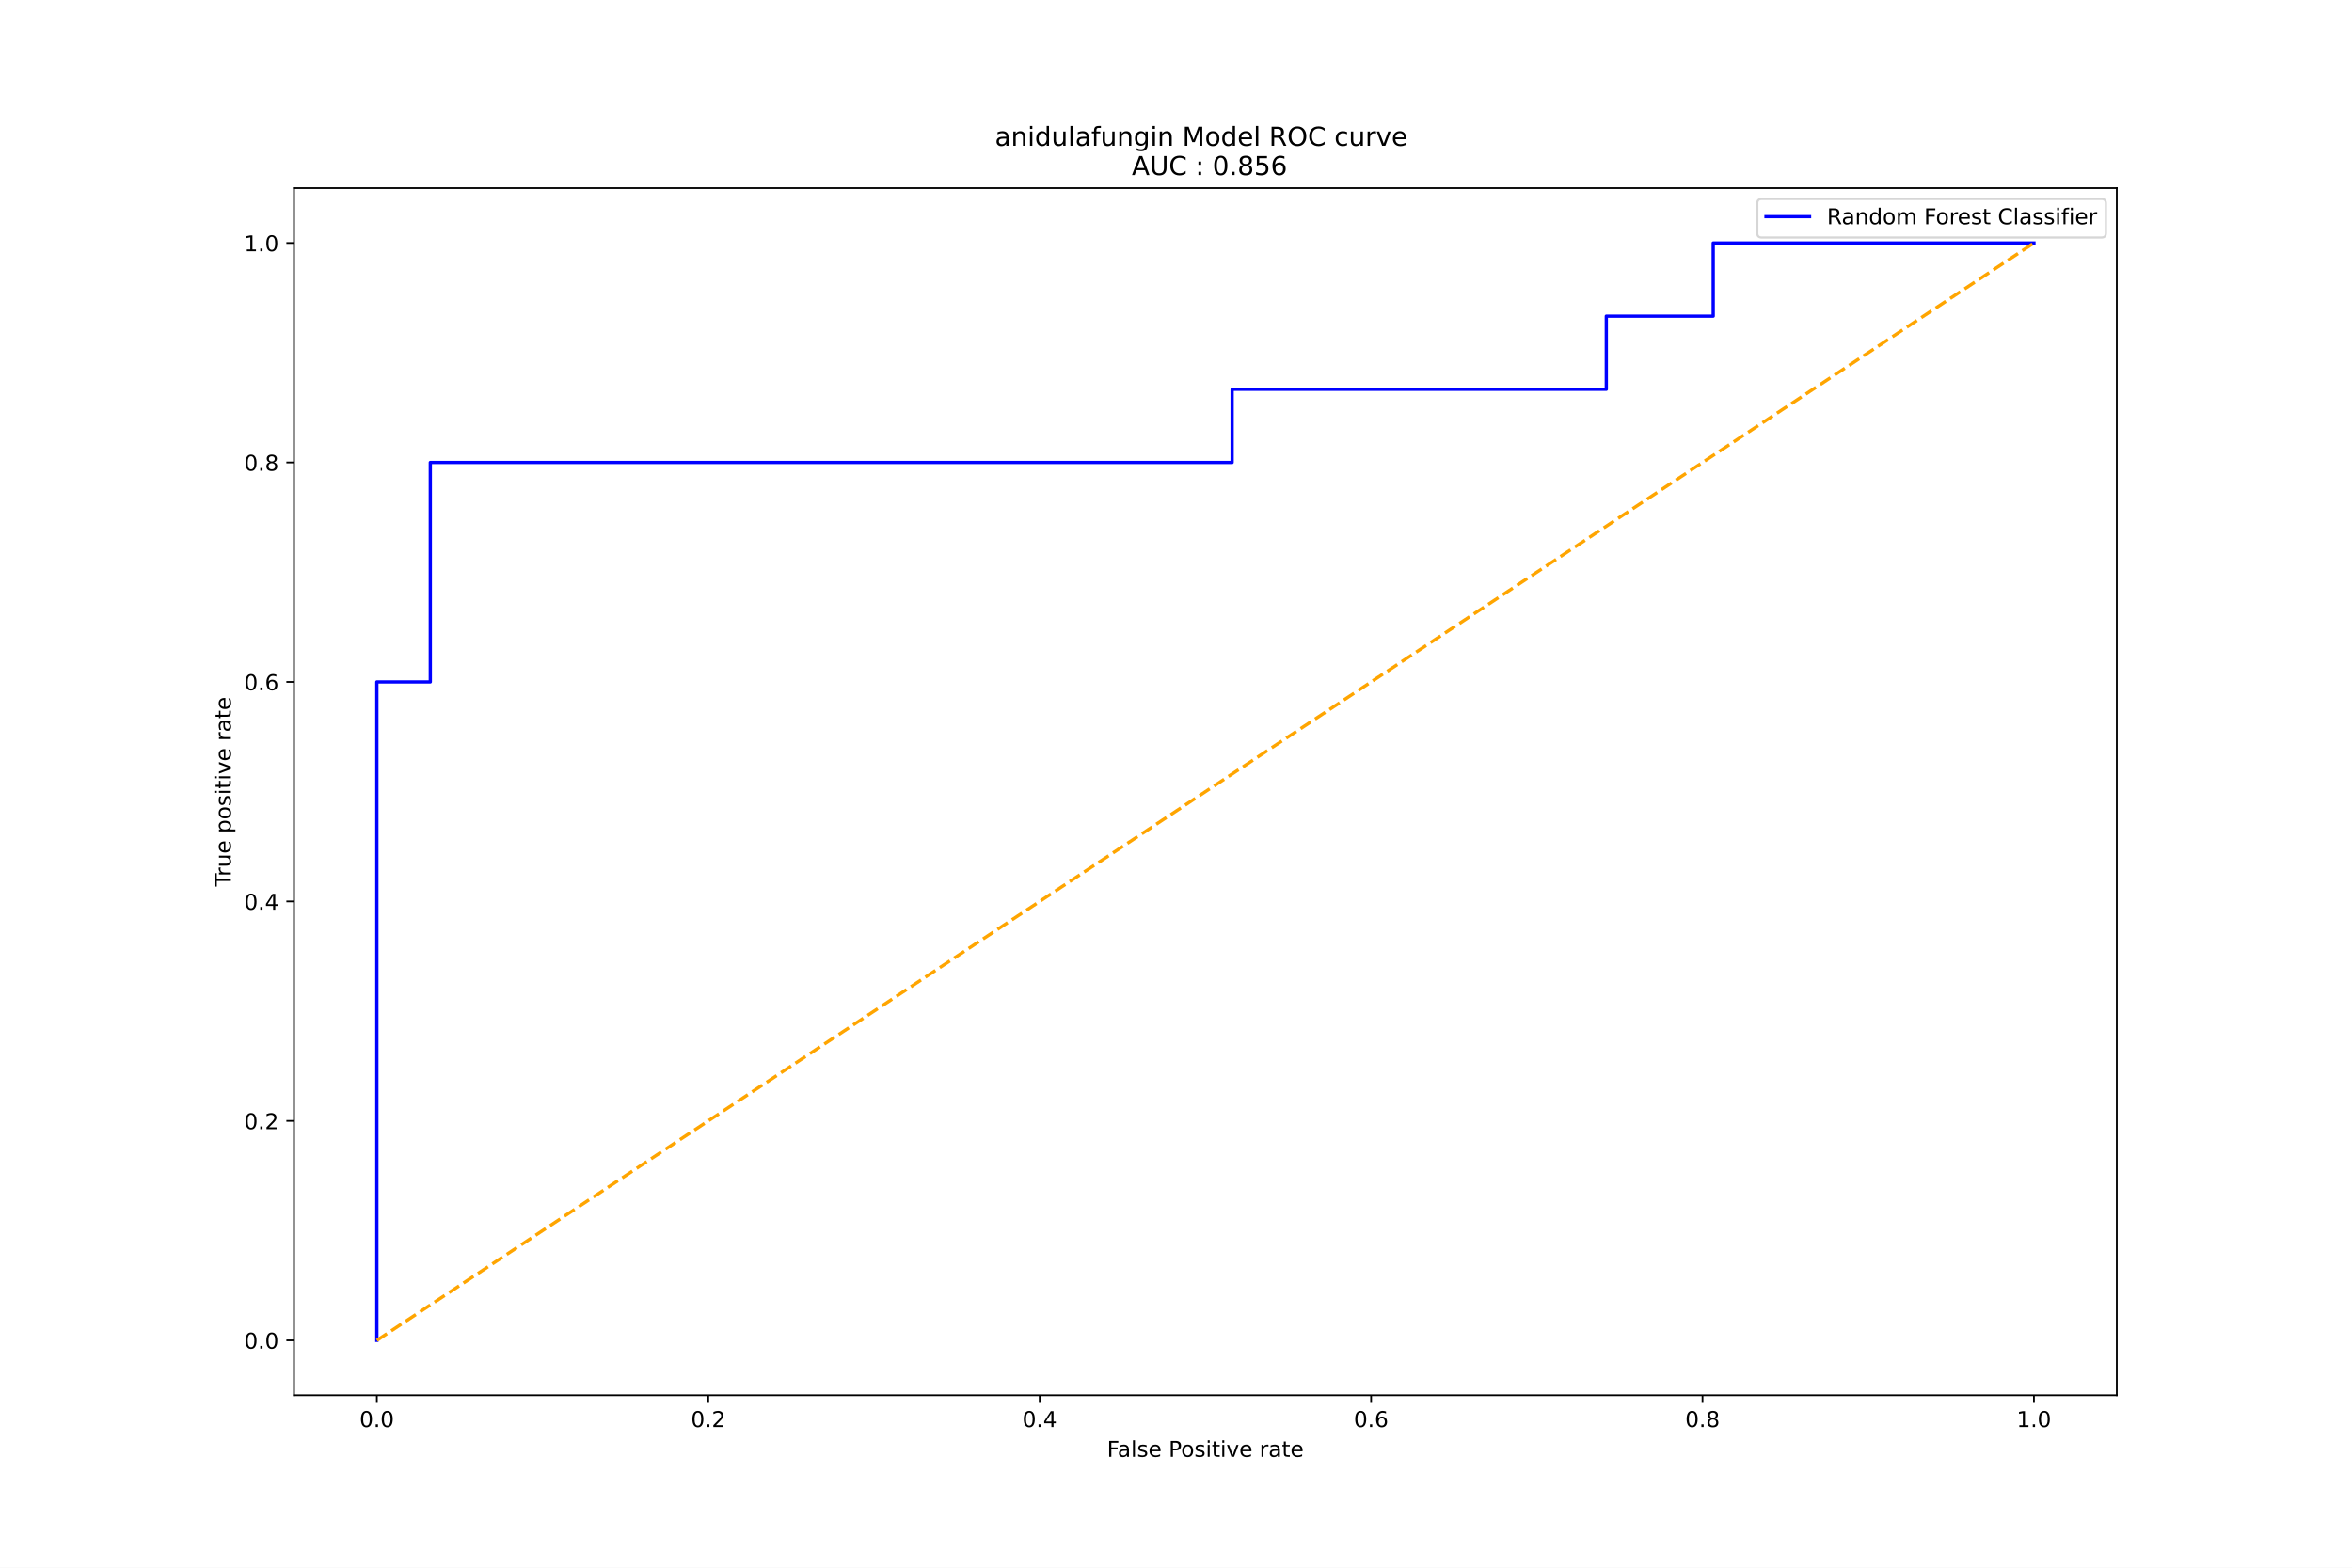
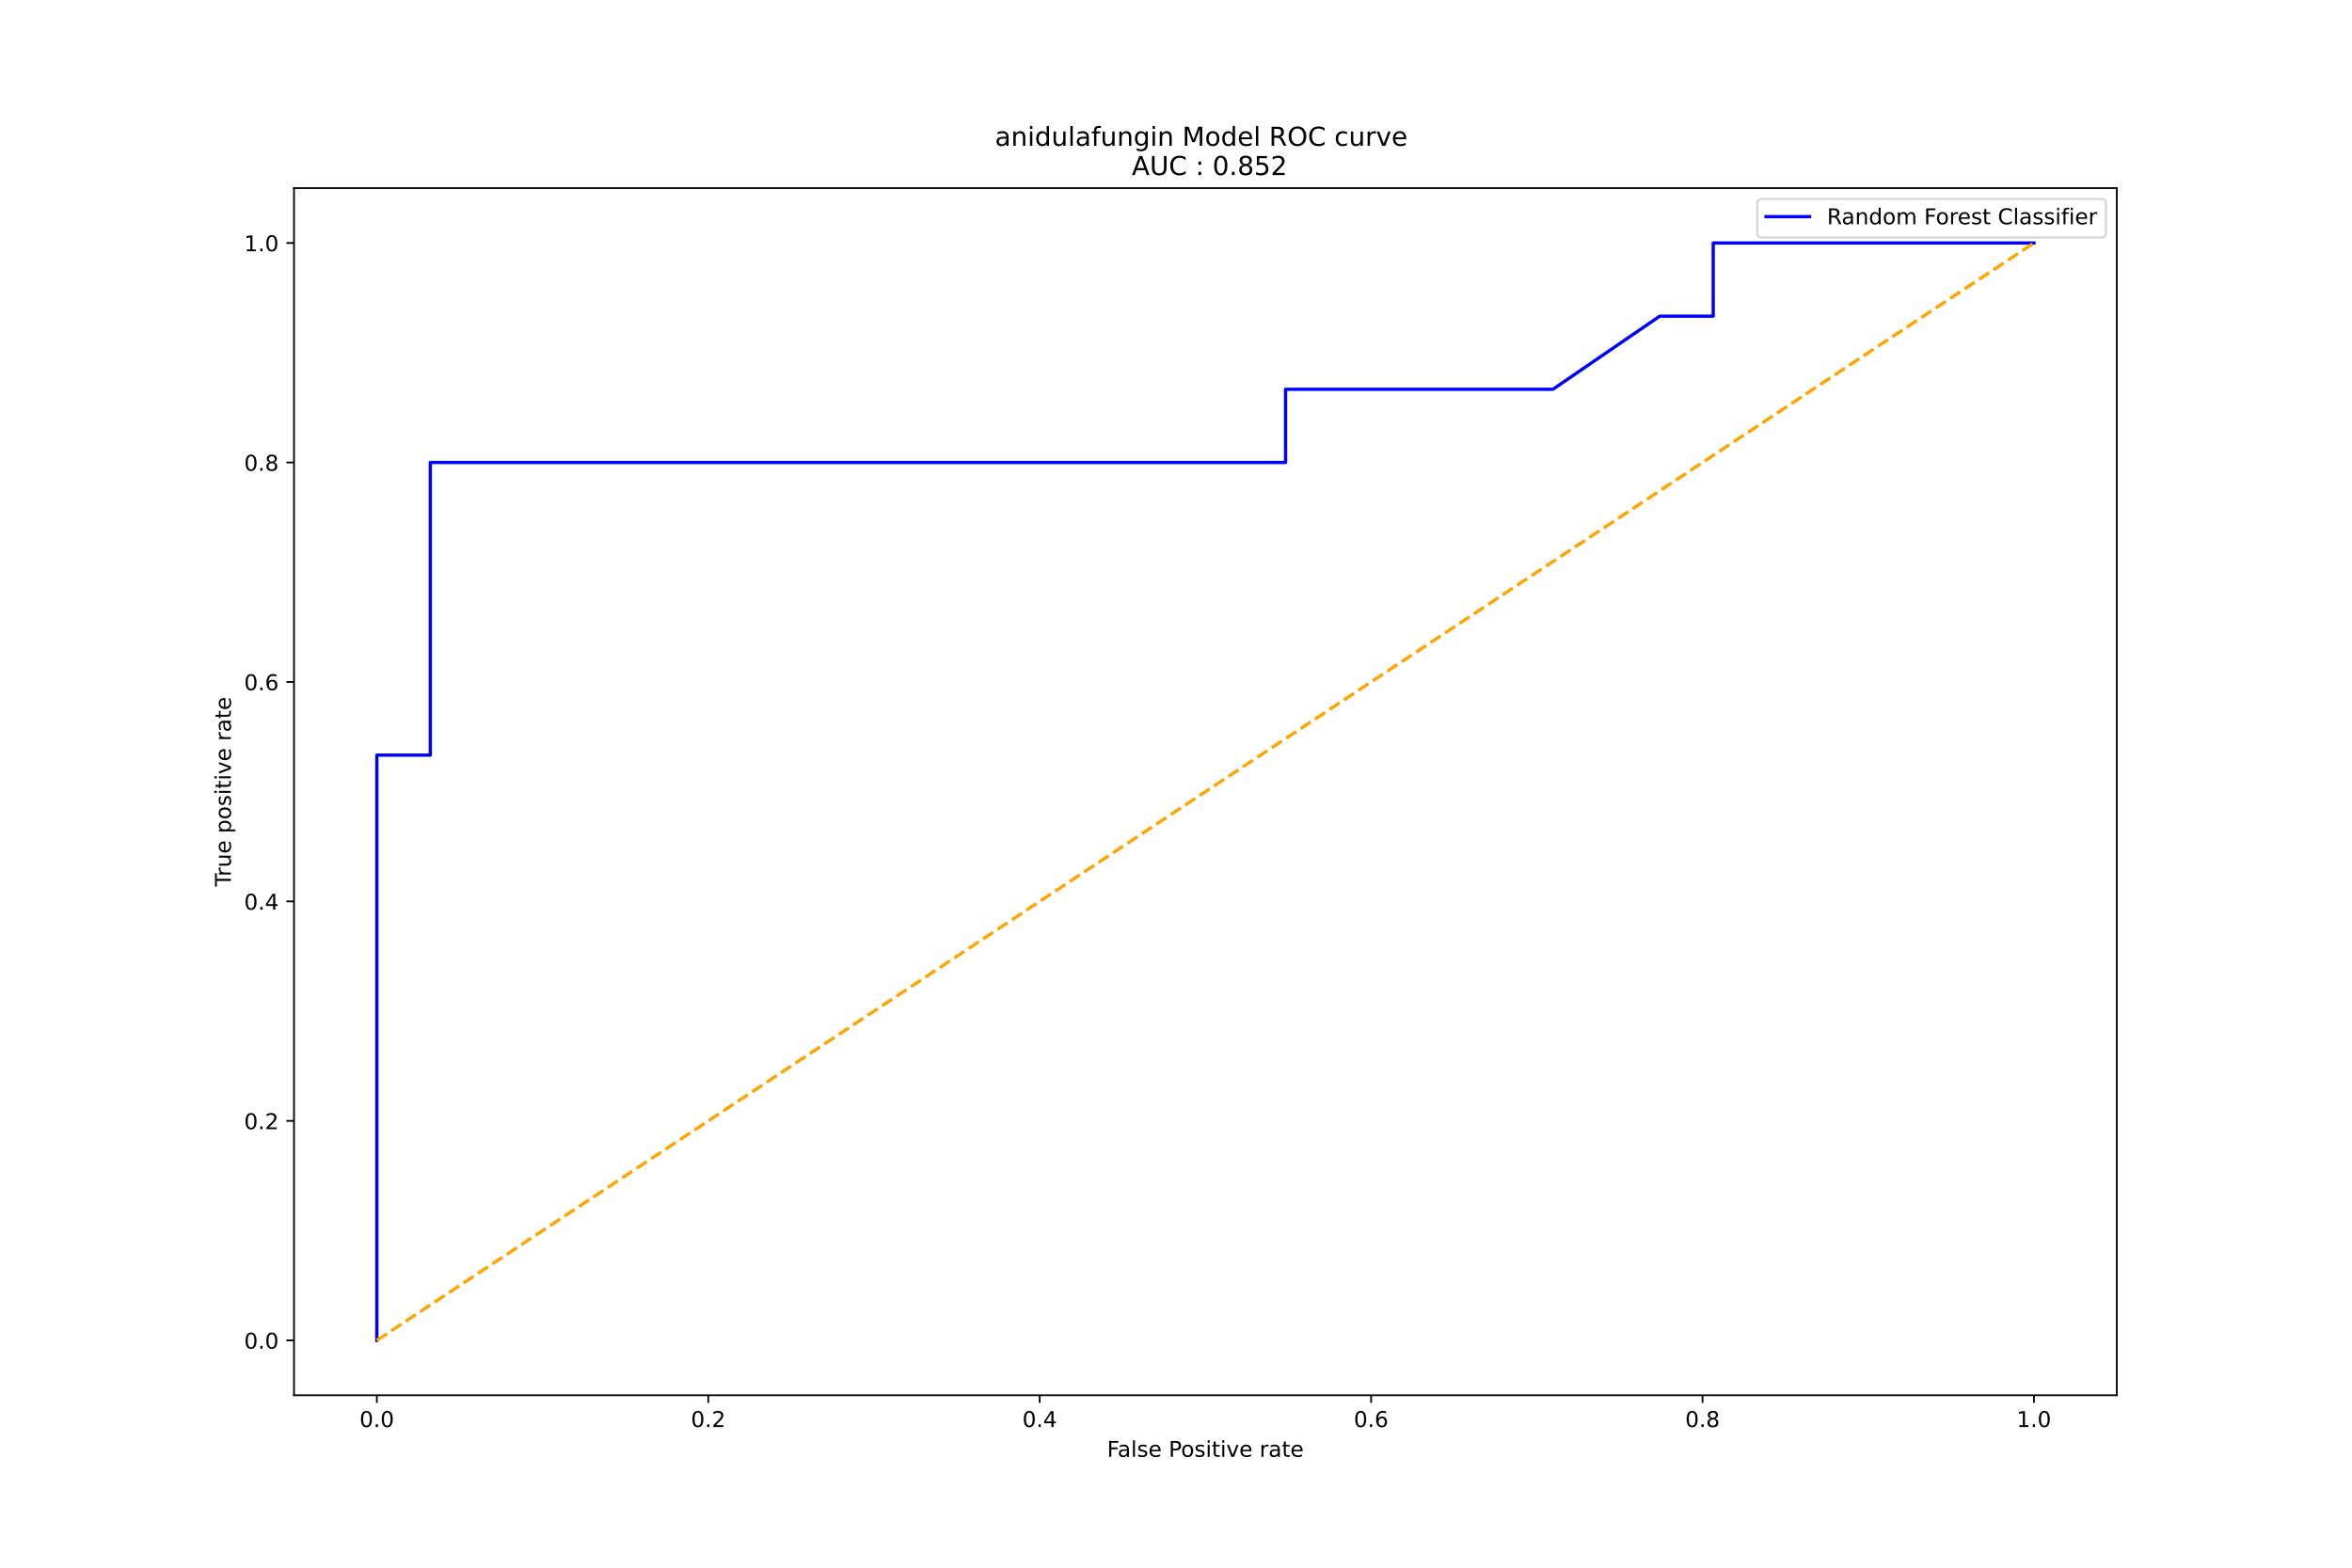
<svg xmlns="http://www.w3.org/2000/svg" xmlns:xlink="http://www.w3.org/1999/xlink" width="1080pt" height="720pt" viewBox="0 0 1080 720" version="1.1">
  <defs>
    <style type="text/css">*{stroke-linejoin: round; stroke-linecap: butt}</style>
  </defs>
  <g id="figure_1">
    <g id="patch_1">
      <path d="M 0 720  L 1080 720  L 1080 0  L 0 0  z " style="fill: #ffffff" />
    </g>
    <g id="axes_1">
      <g id="patch_2">
        <path d="M 135 640.8  L 972 640.8  L 972 86.4  L 135 86.4  z " style="fill: #ffffff" />
      </g>
      <g id="matplotlib.axis_1">
        <g id="xtick_1">
          <g id="line2d_1">
            <defs>
-               <path id="m31da7cd73b" d="M 0 0  L 0 3.5  " style="stroke: #000000; stroke-width: 0.8" />
+               <path id="m41d434bd2d" d="M 0 0  L 0 3.5  " style="stroke: #000000; stroke-width: 0.8" />
            </defs>
            <g>
-               <use xlink:href="#m31da7cd73b" x="173.045" y="640.8" style="stroke: #000000; stroke-width: 0.8" />
+               <use xlink:href="#m41d434bd2d" x="173.045" y="640.8" style="stroke: #000000; stroke-width: 0.8" />
            </g>
          </g>
          <g id="text_1">
            <g transform="translate(165.0939 655.3984) scale(0.1 -0.1)">
              <defs>
                <path id="DejaVuSans-30" d="M 2034 4250  Q 1547 4250 1301 3770  Q 1056 3291 1056 2328  Q 1056 1369 1301 889  Q 1547 409 2034 409  Q 2525 409 2770 889  Q 3016 1369 3016 2328  Q 3016 3291 2770 3770  Q 2525 4250 2034 4250  z M 2034 4750  Q 2819 4750 3233 4129  Q 3647 3509 3647 2328  Q 3647 1150 3233 529  Q 2819 -91 2034 -91  Q 1250 -91 836 529  Q 422 1150 422 2328  Q 422 3509 836 4129  Q 1250 4750 2034 4750  z " transform="scale(0.015625)" />
                <path id="DejaVuSans-2e" d="M 684 794  L 1344 794  L 1344 0  L 684 0  L 684 794  z " transform="scale(0.015625)" />
              </defs>
              <use xlink:href="#DejaVuSans-30" />
              <use xlink:href="#DejaVuSans-2e" x="63.623" />
              <use xlink:href="#DejaVuSans-30" x="95.41" />
            </g>
          </g>
        </g>
        <g id="xtick_2">
          <g id="line2d_2">
            <g>
-               <use xlink:href="#m31da7cd73b" x="325.227" y="640.8" style="stroke: #000000; stroke-width: 0.8" />
+               <use xlink:href="#m41d434bd2d" x="325.227" y="640.8" style="stroke: #000000; stroke-width: 0.8" />
            </g>
          </g>
          <g id="text_2">
            <g transform="translate(317.2757 655.3984) scale(0.1 -0.1)">
              <defs>
                <path id="DejaVuSans-32" d="M 1228 531  L 3431 531  L 3431 0  L 469 0  L 469 531  Q 828 903 1448 1529  Q 2069 2156 2228 2338  Q 2531 2678 2651 2914  Q 2772 3150 2772 3378  Q 2772 3750 2511 3984  Q 2250 4219 1831 4219  Q 1534 4219 1204 4116  Q 875 4013 500 3803  L 500 4441  Q 881 4594 1212 4672  Q 1544 4750 1819 4750  Q 2544 4750 2975 4387  Q 3406 4025 3406 3419  Q 3406 3131 3298 2873  Q 3191 2616 2906 2266  Q 2828 2175 2409 1742  Q 1991 1309 1228 531  z " transform="scale(0.015625)" />
              </defs>
              <use xlink:href="#DejaVuSans-30" />
              <use xlink:href="#DejaVuSans-2e" x="63.623" />
              <use xlink:href="#DejaVuSans-32" x="95.41" />
            </g>
          </g>
        </g>
        <g id="xtick_3">
          <g id="line2d_3">
            <g>
-               <use xlink:href="#m31da7cd73b" x="477.409" y="640.8" style="stroke: #000000; stroke-width: 0.8" />
+               <use xlink:href="#m41d434bd2d" x="477.409" y="640.8" style="stroke: #000000; stroke-width: 0.8" />
            </g>
          </g>
          <g id="text_3">
            <g transform="translate(469.4575 655.3984) scale(0.1 -0.1)">
              <defs>
                <path id="DejaVuSans-34" d="M 2419 4116  L 825 1625  L 2419 1625  L 2419 4116  z M 2253 4666  L 3047 4666  L 3047 1625  L 3713 1625  L 3713 1100  L 3047 1100  L 3047 0  L 2419 0  L 2419 1100  L 313 1100  L 313 1709  L 2253 4666  z " transform="scale(0.015625)" />
              </defs>
              <use xlink:href="#DejaVuSans-30" />
              <use xlink:href="#DejaVuSans-2e" x="63.623" />
              <use xlink:href="#DejaVuSans-34" x="95.41" />
            </g>
          </g>
        </g>
        <g id="xtick_4">
          <g id="line2d_4">
            <g>
-               <use xlink:href="#m31da7cd73b" x="629.591" y="640.8" style="stroke: #000000; stroke-width: 0.8" />
+               <use xlink:href="#m41d434bd2d" x="629.591" y="640.8" style="stroke: #000000; stroke-width: 0.8" />
            </g>
          </g>
          <g id="text_4">
            <g transform="translate(621.6393 655.3984) scale(0.1 -0.1)">
              <defs>
                <path id="DejaVuSans-36" d="M 2113 2584  Q 1688 2584 1439 2293  Q 1191 2003 1191 1497  Q 1191 994 1439 701  Q 1688 409 2113 409  Q 2538 409 2786 701  Q 3034 994 3034 1497  Q 3034 2003 2786 2293  Q 2538 2584 2113 2584  z M 3366 4563  L 3366 3988  Q 3128 4100 2886 4159  Q 2644 4219 2406 4219  Q 1781 4219 1451 3797  Q 1122 3375 1075 2522  Q 1259 2794 1537 2939  Q 1816 3084 2150 3084  Q 2853 3084 3261 2657  Q 3669 2231 3669 1497  Q 3669 778 3244 343  Q 2819 -91 2113 -91  Q 1303 -91 875 529  Q 447 1150 447 2328  Q 447 3434 972 4092  Q 1497 4750 2381 4750  Q 2619 4750 2861 4703  Q 3103 4656 3366 4563  z " transform="scale(0.015625)" />
              </defs>
              <use xlink:href="#DejaVuSans-30" />
              <use xlink:href="#DejaVuSans-2e" x="63.623" />
              <use xlink:href="#DejaVuSans-36" x="95.41" />
            </g>
          </g>
        </g>
        <g id="xtick_5">
          <g id="line2d_5">
            <g>
-               <use xlink:href="#m31da7cd73b" x="781.773" y="640.8" style="stroke: #000000; stroke-width: 0.8" />
+               <use xlink:href="#m41d434bd2d" x="781.773" y="640.8" style="stroke: #000000; stroke-width: 0.8" />
            </g>
          </g>
          <g id="text_5">
            <g transform="translate(773.8212 655.3984) scale(0.1 -0.1)">
              <defs>
                <path id="DejaVuSans-38" d="M 2034 2216  Q 1584 2216 1326 1975  Q 1069 1734 1069 1313  Q 1069 891 1326 650  Q 1584 409 2034 409  Q 2484 409 2743 651  Q 3003 894 3003 1313  Q 3003 1734 2745 1975  Q 2488 2216 2034 2216  z M 1403 2484  Q 997 2584 770 2862  Q 544 3141 544 3541  Q 544 4100 942 4425  Q 1341 4750 2034 4750  Q 2731 4750 3128 4425  Q 3525 4100 3525 3541  Q 3525 3141 3298 2862  Q 3072 2584 2669 2484  Q 3125 2378 3379 2068  Q 3634 1759 3634 1313  Q 3634 634 3220 271  Q 2806 -91 2034 -91  Q 1263 -91 848 271  Q 434 634 434 1313  Q 434 1759 690 2068  Q 947 2378 1403 2484  z M 1172 3481  Q 1172 3119 1398 2916  Q 1625 2713 2034 2713  Q 2441 2713 2670 2916  Q 2900 3119 2900 3481  Q 2900 3844 2670 4047  Q 2441 4250 2034 4250  Q 1625 4250 1398 4047  Q 1172 3844 1172 3481  z " transform="scale(0.015625)" />
              </defs>
              <use xlink:href="#DejaVuSans-30" />
              <use xlink:href="#DejaVuSans-2e" x="63.623" />
              <use xlink:href="#DejaVuSans-38" x="95.41" />
            </g>
          </g>
        </g>
        <g id="xtick_6">
          <g id="line2d_6">
            <g>
-               <use xlink:href="#m31da7cd73b" x="933.955" y="640.8" style="stroke: #000000; stroke-width: 0.8" />
+               <use xlink:href="#m41d434bd2d" x="933.955" y="640.8" style="stroke: #000000; stroke-width: 0.8" />
            </g>
          </g>
          <g id="text_6">
            <g transform="translate(926.003 655.3984) scale(0.1 -0.1)">
              <defs>
                <path id="DejaVuSans-31" d="M 794 531  L 1825 531  L 1825 4091  L 703 3866  L 703 4441  L 1819 4666  L 2450 4666  L 2450 531  L 3481 531  L 3481 0  L 794 0  L 794 531  z " transform="scale(0.015625)" />
              </defs>
              <use xlink:href="#DejaVuSans-31" />
              <use xlink:href="#DejaVuSans-2e" x="63.623" />
              <use xlink:href="#DejaVuSans-30" x="95.41" />
            </g>
          </g>
        </g>
        <g id="text_7">
          <g transform="translate(508.3398 669.0766) scale(0.1 -0.1)">
            <defs>
              <path id="DejaVuSans-46" d="M 628 4666  L 3309 4666  L 3309 4134  L 1259 4134  L 1259 2759  L 3109 2759  L 3109 2228  L 1259 2228  L 1259 0  L 628 0  L 628 4666  z " transform="scale(0.015625)" />
              <path id="DejaVuSans-61" d="M 2194 1759  Q 1497 1759 1228 1600  Q 959 1441 959 1056  Q 959 750 1161 570  Q 1363 391 1709 391  Q 2188 391 2477 730  Q 2766 1069 2766 1631  L 2766 1759  L 2194 1759  z M 3341 1997  L 3341 0  L 2766 0  L 2766 531  Q 2569 213 2275 61  Q 1981 -91 1556 -91  Q 1019 -91 701 211  Q 384 513 384 1019  Q 384 1609 779 1909  Q 1175 2209 1959 2209  L 2766 2209  L 2766 2266  Q 2766 2663 2505 2880  Q 2244 3097 1772 3097  Q 1472 3097 1187 3025  Q 903 2953 641 2809  L 641 3341  Q 956 3463 1253 3523  Q 1550 3584 1831 3584  Q 2591 3584 2966 3190  Q 3341 2797 3341 1997  z " transform="scale(0.015625)" />
              <path id="DejaVuSans-6c" d="M 603 4863  L 1178 4863  L 1178 0  L 603 0  L 603 4863  z " transform="scale(0.015625)" />
              <path id="DejaVuSans-73" d="M 2834 3397  L 2834 2853  Q 2591 2978 2328 3040  Q 2066 3103 1784 3103  Q 1356 3103 1142 2972  Q 928 2841 928 2578  Q 928 2378 1081 2264  Q 1234 2150 1697 2047  L 1894 2003  Q 2506 1872 2764 1633  Q 3022 1394 3022 966  Q 3022 478 2636 193  Q 2250 -91 1575 -91  Q 1294 -91 989 -36  Q 684 19 347 128  L 347 722  Q 666 556 975 473  Q 1284 391 1588 391  Q 1994 391 2212 530  Q 2431 669 2431 922  Q 2431 1156 2273 1281  Q 2116 1406 1581 1522  L 1381 1569  Q 847 1681 609 1914  Q 372 2147 372 2553  Q 372 3047 722 3315  Q 1072 3584 1716 3584  Q 2034 3584 2315 3537  Q 2597 3491 2834 3397  z " transform="scale(0.015625)" />
              <path id="DejaVuSans-65" d="M 3597 1894  L 3597 1613  L 953 1613  Q 991 1019 1311 708  Q 1631 397 2203 397  Q 2534 397 2845 478  Q 3156 559 3463 722  L 3463 178  Q 3153 47 2828 -22  Q 2503 -91 2169 -91  Q 1331 -91 842 396  Q 353 884 353 1716  Q 353 2575 817 3079  Q 1281 3584 2069 3584  Q 2775 3584 3186 3129  Q 3597 2675 3597 1894  z M 3022 2063  Q 3016 2534 2758 2815  Q 2500 3097 2075 3097  Q 1594 3097 1305 2825  Q 1016 2553 972 2059  L 3022 2063  z " transform="scale(0.015625)" />
              <path id="DejaVuSans-20" transform="scale(0.015625)" />
              <path id="DejaVuSans-50" d="M 1259 4147  L 1259 2394  L 2053 2394  Q 2494 2394 2734 2622  Q 2975 2850 2975 3272  Q 2975 3691 2734 3919  Q 2494 4147 2053 4147  L 1259 4147  z M 628 4666  L 2053 4666  Q 2838 4666 3239 4311  Q 3641 3956 3641 3272  Q 3641 2581 3239 2228  Q 2838 1875 2053 1875  L 1259 1875  L 1259 0  L 628 0  L 628 4666  z " transform="scale(0.015625)" />
              <path id="DejaVuSans-6f" d="M 1959 3097  Q 1497 3097 1228 2736  Q 959 2375 959 1747  Q 959 1119 1226 758  Q 1494 397 1959 397  Q 2419 397 2687 759  Q 2956 1122 2956 1747  Q 2956 2369 2687 2733  Q 2419 3097 1959 3097  z M 1959 3584  Q 2709 3584 3137 3096  Q 3566 2609 3566 1747  Q 3566 888 3137 398  Q 2709 -91 1959 -91  Q 1206 -91 779 398  Q 353 888 353 1747  Q 353 2609 779 3096  Q 1206 3584 1959 3584  z " transform="scale(0.015625)" />
              <path id="DejaVuSans-69" d="M 603 3500  L 1178 3500  L 1178 0  L 603 0  L 603 3500  z M 603 4863  L 1178 4863  L 1178 4134  L 603 4134  L 603 4863  z " transform="scale(0.015625)" />
              <path id="DejaVuSans-74" d="M 1172 4494  L 1172 3500  L 2356 3500  L 2356 3053  L 1172 3053  L 1172 1153  Q 1172 725 1289 603  Q 1406 481 1766 481  L 2356 481  L 2356 0  L 1766 0  Q 1100 0 847 248  Q 594 497 594 1153  L 594 3053  L 172 3053  L 172 3500  L 594 3500  L 594 4494  L 1172 4494  z " transform="scale(0.015625)" />
              <path id="DejaVuSans-76" d="M 191 3500  L 800 3500  L 1894 563  L 2988 3500  L 3597 3500  L 2284 0  L 1503 0  L 191 3500  z " transform="scale(0.015625)" />
              <path id="DejaVuSans-72" d="M 2631 2963  Q 2534 3019 2420 3045  Q 2306 3072 2169 3072  Q 1681 3072 1420 2755  Q 1159 2438 1159 1844  L 1159 0  L 581 0  L 581 3500  L 1159 3500  L 1159 2956  Q 1341 3275 1631 3429  Q 1922 3584 2338 3584  Q 2397 3584 2469 3576  Q 2541 3569 2628 3553  L 2631 2963  z " transform="scale(0.015625)" />
            </defs>
            <use xlink:href="#DejaVuSans-46" />
            <use xlink:href="#DejaVuSans-61" x="48.395" />
            <use xlink:href="#DejaVuSans-6c" x="109.674" />
            <use xlink:href="#DejaVuSans-73" x="137.457" />
            <use xlink:href="#DejaVuSans-65" x="189.557" />
            <use xlink:href="#DejaVuSans-20" x="251.08" />
            <use xlink:href="#DejaVuSans-50" x="282.867" />
            <use xlink:href="#DejaVuSans-6f" x="339.545" />
            <use xlink:href="#DejaVuSans-73" x="400.727" />
            <use xlink:href="#DejaVuSans-69" x="452.826" />
            <use xlink:href="#DejaVuSans-74" x="480.609" />
            <use xlink:href="#DejaVuSans-69" x="519.818" />
            <use xlink:href="#DejaVuSans-76" x="547.602" />
            <use xlink:href="#DejaVuSans-65" x="606.781" />
            <use xlink:href="#DejaVuSans-20" x="668.305" />
            <use xlink:href="#DejaVuSans-72" x="700.092" />
            <use xlink:href="#DejaVuSans-61" x="741.205" />
            <use xlink:href="#DejaVuSans-74" x="802.484" />
            <use xlink:href="#DejaVuSans-65" x="841.693" />
          </g>
        </g>
      </g>
      <g id="matplotlib.axis_2">
        <g id="ytick_1">
          <g id="line2d_7">
            <defs>
-               <path id="mce5a1e19c0" d="M 0 0  L -3.5 0  " style="stroke: #000000; stroke-width: 0.8" />
+               <path id="m0716750588" d="M 0 0  L -3.5 0  " style="stroke: #000000; stroke-width: 0.8" />
            </defs>
            <g>
-               <use xlink:href="#mce5a1e19c0" x="135" y="615.6" style="stroke: #000000; stroke-width: 0.8" />
+               <use xlink:href="#m0716750588" x="135" y="615.6" style="stroke: #000000; stroke-width: 0.8" />
            </g>
          </g>
          <g id="text_8">
            <g transform="translate(112.0969 619.3992) scale(0.1 -0.1)">
              <use xlink:href="#DejaVuSans-30" />
              <use xlink:href="#DejaVuSans-2e" x="63.623" />
              <use xlink:href="#DejaVuSans-30" x="95.41" />
            </g>
          </g>
        </g>
        <g id="ytick_2">
          <g id="line2d_8">
            <g>
-               <use xlink:href="#mce5a1e19c0" x="135" y="514.8" style="stroke: #000000; stroke-width: 0.8" />
+               <use xlink:href="#m0716750588" x="135" y="514.8" style="stroke: #000000; stroke-width: 0.8" />
            </g>
          </g>
          <g id="text_9">
            <g transform="translate(112.0969 518.5992) scale(0.1 -0.1)">
              <use xlink:href="#DejaVuSans-30" />
              <use xlink:href="#DejaVuSans-2e" x="63.623" />
              <use xlink:href="#DejaVuSans-32" x="95.41" />
            </g>
          </g>
        </g>
        <g id="ytick_3">
          <g id="line2d_9">
            <g>
-               <use xlink:href="#mce5a1e19c0" x="135" y="414" style="stroke: #000000; stroke-width: 0.8" />
+               <use xlink:href="#m0716750588" x="135" y="414" style="stroke: #000000; stroke-width: 0.8" />
            </g>
          </g>
          <g id="text_10">
            <g transform="translate(112.0969 417.7992) scale(0.1 -0.1)">
              <use xlink:href="#DejaVuSans-30" />
              <use xlink:href="#DejaVuSans-2e" x="63.623" />
              <use xlink:href="#DejaVuSans-34" x="95.41" />
            </g>
          </g>
        </g>
        <g id="ytick_4">
          <g id="line2d_10">
            <g>
-               <use xlink:href="#mce5a1e19c0" x="135" y="313.2" style="stroke: #000000; stroke-width: 0.8" />
+               <use xlink:href="#m0716750588" x="135" y="313.2" style="stroke: #000000; stroke-width: 0.8" />
            </g>
          </g>
          <g id="text_11">
            <g transform="translate(112.0969 316.9992) scale(0.1 -0.1)">
              <use xlink:href="#DejaVuSans-30" />
              <use xlink:href="#DejaVuSans-2e" x="63.623" />
              <use xlink:href="#DejaVuSans-36" x="95.41" />
            </g>
          </g>
        </g>
        <g id="ytick_5">
          <g id="line2d_11">
            <g>
-               <use xlink:href="#mce5a1e19c0" x="135" y="212.4" style="stroke: #000000; stroke-width: 0.8" />
+               <use xlink:href="#m0716750588" x="135" y="212.4" style="stroke: #000000; stroke-width: 0.8" />
            </g>
          </g>
          <g id="text_12">
            <g transform="translate(112.0969 216.1992) scale(0.1 -0.1)">
              <use xlink:href="#DejaVuSans-30" />
              <use xlink:href="#DejaVuSans-2e" x="63.623" />
              <use xlink:href="#DejaVuSans-38" x="95.41" />
            </g>
          </g>
        </g>
        <g id="ytick_6">
          <g id="line2d_12">
            <g>
-               <use xlink:href="#mce5a1e19c0" x="135" y="111.6" style="stroke: #000000; stroke-width: 0.8" />
+               <use xlink:href="#m0716750588" x="135" y="111.6" style="stroke: #000000; stroke-width: 0.8" />
            </g>
          </g>
          <g id="text_13">
            <g transform="translate(112.0969 115.3992) scale(0.1 -0.1)">
              <use xlink:href="#DejaVuSans-31" />
              <use xlink:href="#DejaVuSans-2e" x="63.623" />
              <use xlink:href="#DejaVuSans-30" x="95.41" />
            </g>
          </g>
        </g>
        <g id="text_14">
          <g transform="translate(106.0172 407.1641) rotate(-90) scale(0.1 -0.1)">
            <defs>
              <path id="DejaVuSans-54" d="M -19 4666  L 3928 4666  L 3928 4134  L 2272 4134  L 2272 0  L 1638 0  L 1638 4134  L -19 4134  L -19 4666  z " transform="scale(0.015625)" />
              <path id="DejaVuSans-75" d="M 544 1381  L 544 3500  L 1119 3500  L 1119 1403  Q 1119 906 1312 657  Q 1506 409 1894 409  Q 2359 409 2629 706  Q 2900 1003 2900 1516  L 2900 3500  L 3475 3500  L 3475 0  L 2900 0  L 2900 538  Q 2691 219 2414 64  Q 2138 -91 1772 -91  Q 1169 -91 856 284  Q 544 659 544 1381  z M 1991 3584  L 1991 3584  z " transform="scale(0.015625)" />
              <path id="DejaVuSans-70" d="M 1159 525  L 1159 -1331  L 581 -1331  L 581 3500  L 1159 3500  L 1159 2969  Q 1341 3281 1617 3432  Q 1894 3584 2278 3584  Q 2916 3584 3314 3078  Q 3713 2572 3713 1747  Q 3713 922 3314 415  Q 2916 -91 2278 -91  Q 1894 -91 1617 61  Q 1341 213 1159 525  z M 3116 1747  Q 3116 2381 2855 2742  Q 2594 3103 2138 3103  Q 1681 3103 1420 2742  Q 1159 2381 1159 1747  Q 1159 1113 1420 752  Q 1681 391 2138 391  Q 2594 391 2855 752  Q 3116 1113 3116 1747  z " transform="scale(0.015625)" />
            </defs>
            <use xlink:href="#DejaVuSans-54" />
            <use xlink:href="#DejaVuSans-72" x="46.334" />
            <use xlink:href="#DejaVuSans-75" x="87.447" />
            <use xlink:href="#DejaVuSans-65" x="150.826" />
            <use xlink:href="#DejaVuSans-20" x="212.35" />
            <use xlink:href="#DejaVuSans-70" x="244.137" />
            <use xlink:href="#DejaVuSans-6f" x="307.613" />
            <use xlink:href="#DejaVuSans-73" x="368.795" />
            <use xlink:href="#DejaVuSans-69" x="420.895" />
            <use xlink:href="#DejaVuSans-74" x="448.678" />
            <use xlink:href="#DejaVuSans-69" x="487.887" />
            <use xlink:href="#DejaVuSans-76" x="515.67" />
            <use xlink:href="#DejaVuSans-65" x="574.85" />
            <use xlink:href="#DejaVuSans-20" x="636.373" />
            <use xlink:href="#DejaVuSans-72" x="668.16" />
            <use xlink:href="#DejaVuSans-61" x="709.273" />
            <use xlink:href="#DejaVuSans-74" x="770.553" />
            <use xlink:href="#DejaVuSans-65" x="809.762" />
          </g>
        </g>
      </g>
      <g id="line2d_13">
-         <path d="M 173.045 615.6  L 173.045 582  L 173.045 313.2  L 197.591 313.2  L 197.591 212.4  L 565.773 212.4  L 565.773 178.8  L 737.591 178.8  L 737.591 145.2  L 786.682 145.2  L 786.682 111.6  L 933.955 111.6  " clip-path="url(#p72d3938d3d)" style="fill: none; stroke: #0000ff; stroke-width: 1.5; stroke-linecap: square" />
+         <path d="M 173.045 615.6  L 173.045 582  L 173.045 346.8  L 197.591 346.8  L 197.591 212.4  L 271.227 212.4  L 369.409 212.4  L 590.318 212.4  L 590.318 178.8  L 713.045 178.8  L 762.136 145.2  L 786.682 145.2  L 786.682 111.6  L 933.955 111.6  " clip-path="url(#p43939616b9)" style="fill: none; stroke: #0000ff; stroke-width: 1.5; stroke-linecap: square" />
      </g>
      <g id="line2d_14">
-         <path d="M 173.045 615.6  L 933.955 111.6  " clip-path="url(#p72d3938d3d)" style="fill: none; stroke-dasharray: 5.55,2.4; stroke-dashoffset: 0; stroke: #ffa500; stroke-width: 1.5" />
+         <path d="M 173.045 615.6  L 933.955 111.6  " clip-path="url(#p43939616b9)" style="fill: none; stroke-dasharray: 5.55,2.4; stroke-dashoffset: 0; stroke: #ffa500; stroke-width: 1.5" />
      </g>
      <g id="patch_3">
        <path d="M 135 640.8  L 135 86.4  " style="fill: none; stroke: #000000; stroke-width: 0.8; stroke-linejoin: miter; stroke-linecap: square" />
      </g>
      <g id="patch_4">
        <path d="M 972 640.8  L 972 86.4  " style="fill: none; stroke: #000000; stroke-width: 0.8; stroke-linejoin: miter; stroke-linecap: square" />
      </g>
      <g id="patch_5">
        <path d="M 135 640.8  L 972 640.8  " style="fill: none; stroke: #000000; stroke-width: 0.8; stroke-linejoin: miter; stroke-linecap: square" />
      </g>
      <g id="patch_6">
        <path d="M 135 86.4  L 972 86.4  " style="fill: none; stroke: #000000; stroke-width: 0.8; stroke-linejoin: miter; stroke-linecap: square" />
      </g>
      <g id="text_15">
        <g transform="translate(456.8662 66.96263) scale(0.12 -0.12)">
          <defs>
            <path id="DejaVuSans-6e" d="M 3513 2113  L 3513 0  L 2938 0  L 2938 2094  Q 2938 2591 2744 2837  Q 2550 3084 2163 3084  Q 1697 3084 1428 2787  Q 1159 2491 1159 1978  L 1159 0  L 581 0  L 581 3500  L 1159 3500  L 1159 2956  Q 1366 3272 1645 3428  Q 1925 3584 2291 3584  Q 2894 3584 3203 3211  Q 3513 2838 3513 2113  z " transform="scale(0.015625)" />
            <path id="DejaVuSans-64" d="M 2906 2969  L 2906 4863  L 3481 4863  L 3481 0  L 2906 0  L 2906 525  Q 2725 213 2448 61  Q 2172 -91 1784 -91  Q 1150 -91 751 415  Q 353 922 353 1747  Q 353 2572 751 3078  Q 1150 3584 1784 3584  Q 2172 3584 2448 3432  Q 2725 3281 2906 2969  z M 947 1747  Q 947 1113 1208 752  Q 1469 391 1925 391  Q 2381 391 2643 752  Q 2906 1113 2906 1747  Q 2906 2381 2643 2742  Q 2381 3103 1925 3103  Q 1469 3103 1208 2742  Q 947 2381 947 1747  z " transform="scale(0.015625)" />
            <path id="DejaVuSans-66" d="M 2375 4863  L 2375 4384  L 1825 4384  Q 1516 4384 1395 4259  Q 1275 4134 1275 3809  L 1275 3500  L 2222 3500  L 2222 3053  L 1275 3053  L 1275 0  L 697 0  L 697 3053  L 147 3053  L 147 3500  L 697 3500  L 697 3744  Q 697 4328 969 4595  Q 1241 4863 1831 4863  L 2375 4863  z " transform="scale(0.015625)" />
            <path id="DejaVuSans-67" d="M 2906 1791  Q 2906 2416 2648 2759  Q 2391 3103 1925 3103  Q 1463 3103 1205 2759  Q 947 2416 947 1791  Q 947 1169 1205 825  Q 1463 481 1925 481  Q 2391 481 2648 825  Q 2906 1169 2906 1791  z M 3481 434  Q 3481 -459 3084 -895  Q 2688 -1331 1869 -1331  Q 1566 -1331 1297 -1286  Q 1028 -1241 775 -1147  L 775 -588  Q 1028 -725 1275 -790  Q 1522 -856 1778 -856  Q 2344 -856 2625 -561  Q 2906 -266 2906 331  L 2906 616  Q 2728 306 2450 153  Q 2172 0 1784 0  Q 1141 0 747 490  Q 353 981 353 1791  Q 353 2603 747 3093  Q 1141 3584 1784 3584  Q 2172 3584 2450 3431  Q 2728 3278 2906 2969  L 2906 3500  L 3481 3500  L 3481 434  z " transform="scale(0.015625)" />
            <path id="DejaVuSans-4d" d="M 628 4666  L 1569 4666  L 2759 1491  L 3956 4666  L 4897 4666  L 4897 0  L 4281 0  L 4281 4097  L 3078 897  L 2444 897  L 1241 4097  L 1241 0  L 628 0  L 628 4666  z " transform="scale(0.015625)" />
            <path id="DejaVuSans-52" d="M 2841 2188  Q 3044 2119 3236 1894  Q 3428 1669 3622 1275  L 4263 0  L 3584 0  L 2988 1197  Q 2756 1666 2539 1819  Q 2322 1972 1947 1972  L 1259 1972  L 1259 0  L 628 0  L 628 4666  L 2053 4666  Q 2853 4666 3247 4331  Q 3641 3997 3641 3322  Q 3641 2881 3436 2590  Q 3231 2300 2841 2188  z M 1259 4147  L 1259 2491  L 2053 2491  Q 2509 2491 2742 2702  Q 2975 2913 2975 3322  Q 2975 3731 2742 3939  Q 2509 4147 2053 4147  L 1259 4147  z " transform="scale(0.015625)" />
            <path id="DejaVuSans-4f" d="M 2522 4238  Q 1834 4238 1429 3725  Q 1025 3213 1025 2328  Q 1025 1447 1429 934  Q 1834 422 2522 422  Q 3209 422 3611 934  Q 4013 1447 4013 2328  Q 4013 3213 3611 3725  Q 3209 4238 2522 4238  z M 2522 4750  Q 3503 4750 4090 4092  Q 4678 3434 4678 2328  Q 4678 1225 4090 567  Q 3503 -91 2522 -91  Q 1538 -91 948 565  Q 359 1222 359 2328  Q 359 3434 948 4092  Q 1538 4750 2522 4750  z " transform="scale(0.015625)" />
            <path id="DejaVuSans-43" d="M 4122 4306  L 4122 3641  Q 3803 3938 3442 4084  Q 3081 4231 2675 4231  Q 1875 4231 1450 3742  Q 1025 3253 1025 2328  Q 1025 1406 1450 917  Q 1875 428 2675 428  Q 3081 428 3442 575  Q 3803 722 4122 1019  L 4122 359  Q 3791 134 3420 21  Q 3050 -91 2638 -91  Q 1578 -91 968 557  Q 359 1206 359 2328  Q 359 3453 968 4101  Q 1578 4750 2638 4750  Q 3056 4750 3426 4639  Q 3797 4528 4122 4306  z " transform="scale(0.015625)" />
            <path id="DejaVuSans-63" d="M 3122 3366  L 3122 2828  Q 2878 2963 2633 3030  Q 2388 3097 2138 3097  Q 1578 3097 1268 2742  Q 959 2388 959 1747  Q 959 1106 1268 751  Q 1578 397 2138 397  Q 2388 397 2633 464  Q 2878 531 3122 666  L 3122 134  Q 2881 22 2623 -34  Q 2366 -91 2075 -91  Q 1284 -91 818 406  Q 353 903 353 1747  Q 353 2603 823 3093  Q 1294 3584 2113 3584  Q 2378 3584 2631 3529  Q 2884 3475 3122 3366  z " transform="scale(0.015625)" />
          </defs>
          <use xlink:href="#DejaVuSans-61" />
          <use xlink:href="#DejaVuSans-6e" x="61.279" />
          <use xlink:href="#DejaVuSans-69" x="124.658" />
          <use xlink:href="#DejaVuSans-64" x="152.441" />
          <use xlink:href="#DejaVuSans-75" x="215.918" />
          <use xlink:href="#DejaVuSans-6c" x="279.297" />
          <use xlink:href="#DejaVuSans-61" x="307.08" />
          <use xlink:href="#DejaVuSans-66" x="368.359" />
          <use xlink:href="#DejaVuSans-75" x="403.564" />
          <use xlink:href="#DejaVuSans-6e" x="466.943" />
          <use xlink:href="#DejaVuSans-67" x="530.322" />
          <use xlink:href="#DejaVuSans-69" x="593.799" />
          <use xlink:href="#DejaVuSans-6e" x="621.582" />
          <use xlink:href="#DejaVuSans-20" x="684.961" />
          <use xlink:href="#DejaVuSans-4d" x="716.748" />
          <use xlink:href="#DejaVuSans-6f" x="803.027" />
          <use xlink:href="#DejaVuSans-64" x="864.209" />
          <use xlink:href="#DejaVuSans-65" x="927.686" />
          <use xlink:href="#DejaVuSans-6c" x="989.209" />
          <use xlink:href="#DejaVuSans-20" x="1016.992" />
          <use xlink:href="#DejaVuSans-52" x="1048.779" />
          <use xlink:href="#DejaVuSans-4f" x="1118.262" />
          <use xlink:href="#DejaVuSans-43" x="1196.973" />
          <use xlink:href="#DejaVuSans-20" x="1266.797" />
          <use xlink:href="#DejaVuSans-63" x="1298.584" />
          <use xlink:href="#DejaVuSans-75" x="1353.564" />
          <use xlink:href="#DejaVuSans-72" x="1416.943" />
          <use xlink:href="#DejaVuSans-76" x="1458.057" />
          <use xlink:href="#DejaVuSans-65" x="1517.236" />
          <use xlink:href="#DejaVuSans-20" x="1578.76" />
        </g>
        <g transform="translate(515.8959 80.4) scale(0.12 -0.12)">
          <defs>
            <path id="DejaVuSans-41" d="M 2188 4044  L 1331 1722  L 3047 1722  L 2188 4044  z M 1831 4666  L 2547 4666  L 4325 0  L 3669 0  L 3244 1197  L 1141 1197  L 716 0  L 50 0  L 1831 4666  z " transform="scale(0.015625)" />
            <path id="DejaVuSans-55" d="M 556 4666  L 1191 4666  L 1191 1831  Q 1191 1081 1462 751  Q 1734 422 2344 422  Q 2950 422 3222 751  Q 3494 1081 3494 1831  L 3494 4666  L 4128 4666  L 4128 1753  Q 4128 841 3676 375  Q 3225 -91 2344 -91  Q 1459 -91 1007 375  Q 556 841 556 1753  L 556 4666  z " transform="scale(0.015625)" />
            <path id="DejaVuSans-3a" d="M 750 794  L 1409 794  L 1409 0  L 750 0  L 750 794  z M 750 3309  L 1409 3309  L 1409 2516  L 750 2516  L 750 3309  z " transform="scale(0.015625)" />
            <path id="DejaVuSans-35" d="M 691 4666  L 3169 4666  L 3169 4134  L 1269 4134  L 1269 2991  Q 1406 3038 1543 3061  Q 1681 3084 1819 3084  Q 2600 3084 3056 2656  Q 3513 2228 3513 1497  Q 3513 744 3044 326  Q 2575 -91 1722 -91  Q 1428 -91 1123 -41  Q 819 9 494 109  L 494 744  Q 775 591 1075 516  Q 1375 441 1709 441  Q 2250 441 2565 725  Q 2881 1009 2881 1497  Q 2881 1984 2565 2268  Q 2250 2553 1709 2553  Q 1456 2553 1204 2497  Q 953 2441 691 2322  L 691 4666  z " transform="scale(0.015625)" />
          </defs>
          <use xlink:href="#DejaVuSans-20" />
          <use xlink:href="#DejaVuSans-41" x="31.787" />
          <use xlink:href="#DejaVuSans-55" x="100.195" />
          <use xlink:href="#DejaVuSans-43" x="173.389" />
          <use xlink:href="#DejaVuSans-20" x="243.213" />
          <use xlink:href="#DejaVuSans-3a" x="275" />
          <use xlink:href="#DejaVuSans-20" x="308.691" />
          <use xlink:href="#DejaVuSans-30" x="340.479" />
          <use xlink:href="#DejaVuSans-2e" x="404.102" />
          <use xlink:href="#DejaVuSans-38" x="435.889" />
          <use xlink:href="#DejaVuSans-35" x="499.512" />
-           <use xlink:href="#DejaVuSans-36" x="563.135" />
+           <use xlink:href="#DejaVuSans-32" x="563.135" />
        </g>
      </g>
      <g id="legend_1">
        <g id="patch_7">
          <path d="M 808.922 109.078  L 965 109.078  Q 967 109.078 967 107.078  L 967 93.4  Q 967 91.4 965 91.4  L 808.922 91.4  Q 806.922 91.4 806.922 93.4  L 806.922 107.078  Q 806.922 109.078 808.922 109.078  z " style="fill: #ffffff; opacity: 0.8; stroke: #cccccc; stroke-linejoin: miter" />
        </g>
        <g id="line2d_15">
          <path d="M 810.922 99.498  L 820.922 99.498  L 830.922 99.498  " style="fill: none; stroke: #0000ff; stroke-width: 1.5; stroke-linecap: square" />
        </g>
        <g id="text_16">
          <g transform="translate(838.9219 102.9984) scale(0.1 -0.1)">
            <defs>
              <path id="DejaVuSans-6d" d="M 3328 2828  Q 3544 3216 3844 3400  Q 4144 3584 4550 3584  Q 5097 3584 5394 3201  Q 5691 2819 5691 2113  L 5691 0  L 5113 0  L 5113 2094  Q 5113 2597 4934 2840  Q 4756 3084 4391 3084  Q 3944 3084 3684 2787  Q 3425 2491 3425 1978  L 3425 0  L 2847 0  L 2847 2094  Q 2847 2600 2669 2842  Q 2491 3084 2119 3084  Q 1678 3084 1418 2786  Q 1159 2488 1159 1978  L 1159 0  L 581 0  L 581 3500  L 1159 3500  L 1159 2956  Q 1356 3278 1631 3431  Q 1906 3584 2284 3584  Q 2666 3584 2933 3390  Q 3200 3197 3328 2828  z " transform="scale(0.015625)" />
            </defs>
            <use xlink:href="#DejaVuSans-52" />
            <use xlink:href="#DejaVuSans-61" x="67.232" />
            <use xlink:href="#DejaVuSans-6e" x="128.512" />
            <use xlink:href="#DejaVuSans-64" x="191.891" />
            <use xlink:href="#DejaVuSans-6f" x="255.367" />
            <use xlink:href="#DejaVuSans-6d" x="316.549" />
            <use xlink:href="#DejaVuSans-20" x="413.961" />
            <use xlink:href="#DejaVuSans-46" x="445.748" />
            <use xlink:href="#DejaVuSans-6f" x="499.643" />
            <use xlink:href="#DejaVuSans-72" x="560.824" />
            <use xlink:href="#DejaVuSans-65" x="599.688" />
            <use xlink:href="#DejaVuSans-73" x="661.211" />
            <use xlink:href="#DejaVuSans-74" x="713.311" />
            <use xlink:href="#DejaVuSans-20" x="752.52" />
            <use xlink:href="#DejaVuSans-43" x="784.307" />
            <use xlink:href="#DejaVuSans-6c" x="854.131" />
            <use xlink:href="#DejaVuSans-61" x="881.914" />
            <use xlink:href="#DejaVuSans-73" x="943.193" />
            <use xlink:href="#DejaVuSans-73" x="995.293" />
            <use xlink:href="#DejaVuSans-69" x="1047.393" />
            <use xlink:href="#DejaVuSans-66" x="1075.176" />
            <use xlink:href="#DejaVuSans-69" x="1110.381" />
            <use xlink:href="#DejaVuSans-65" x="1138.164" />
            <use xlink:href="#DejaVuSans-72" x="1199.688" />
          </g>
        </g>
      </g>
    </g>
  </g>
  <defs>
-     <clipPath id="p72d3938d3d">
+     <clipPath id="p43939616b9">
      <rect x="135" y="86.4" width="837" height="554.4" />
    </clipPath>
  </defs>
</svg>
